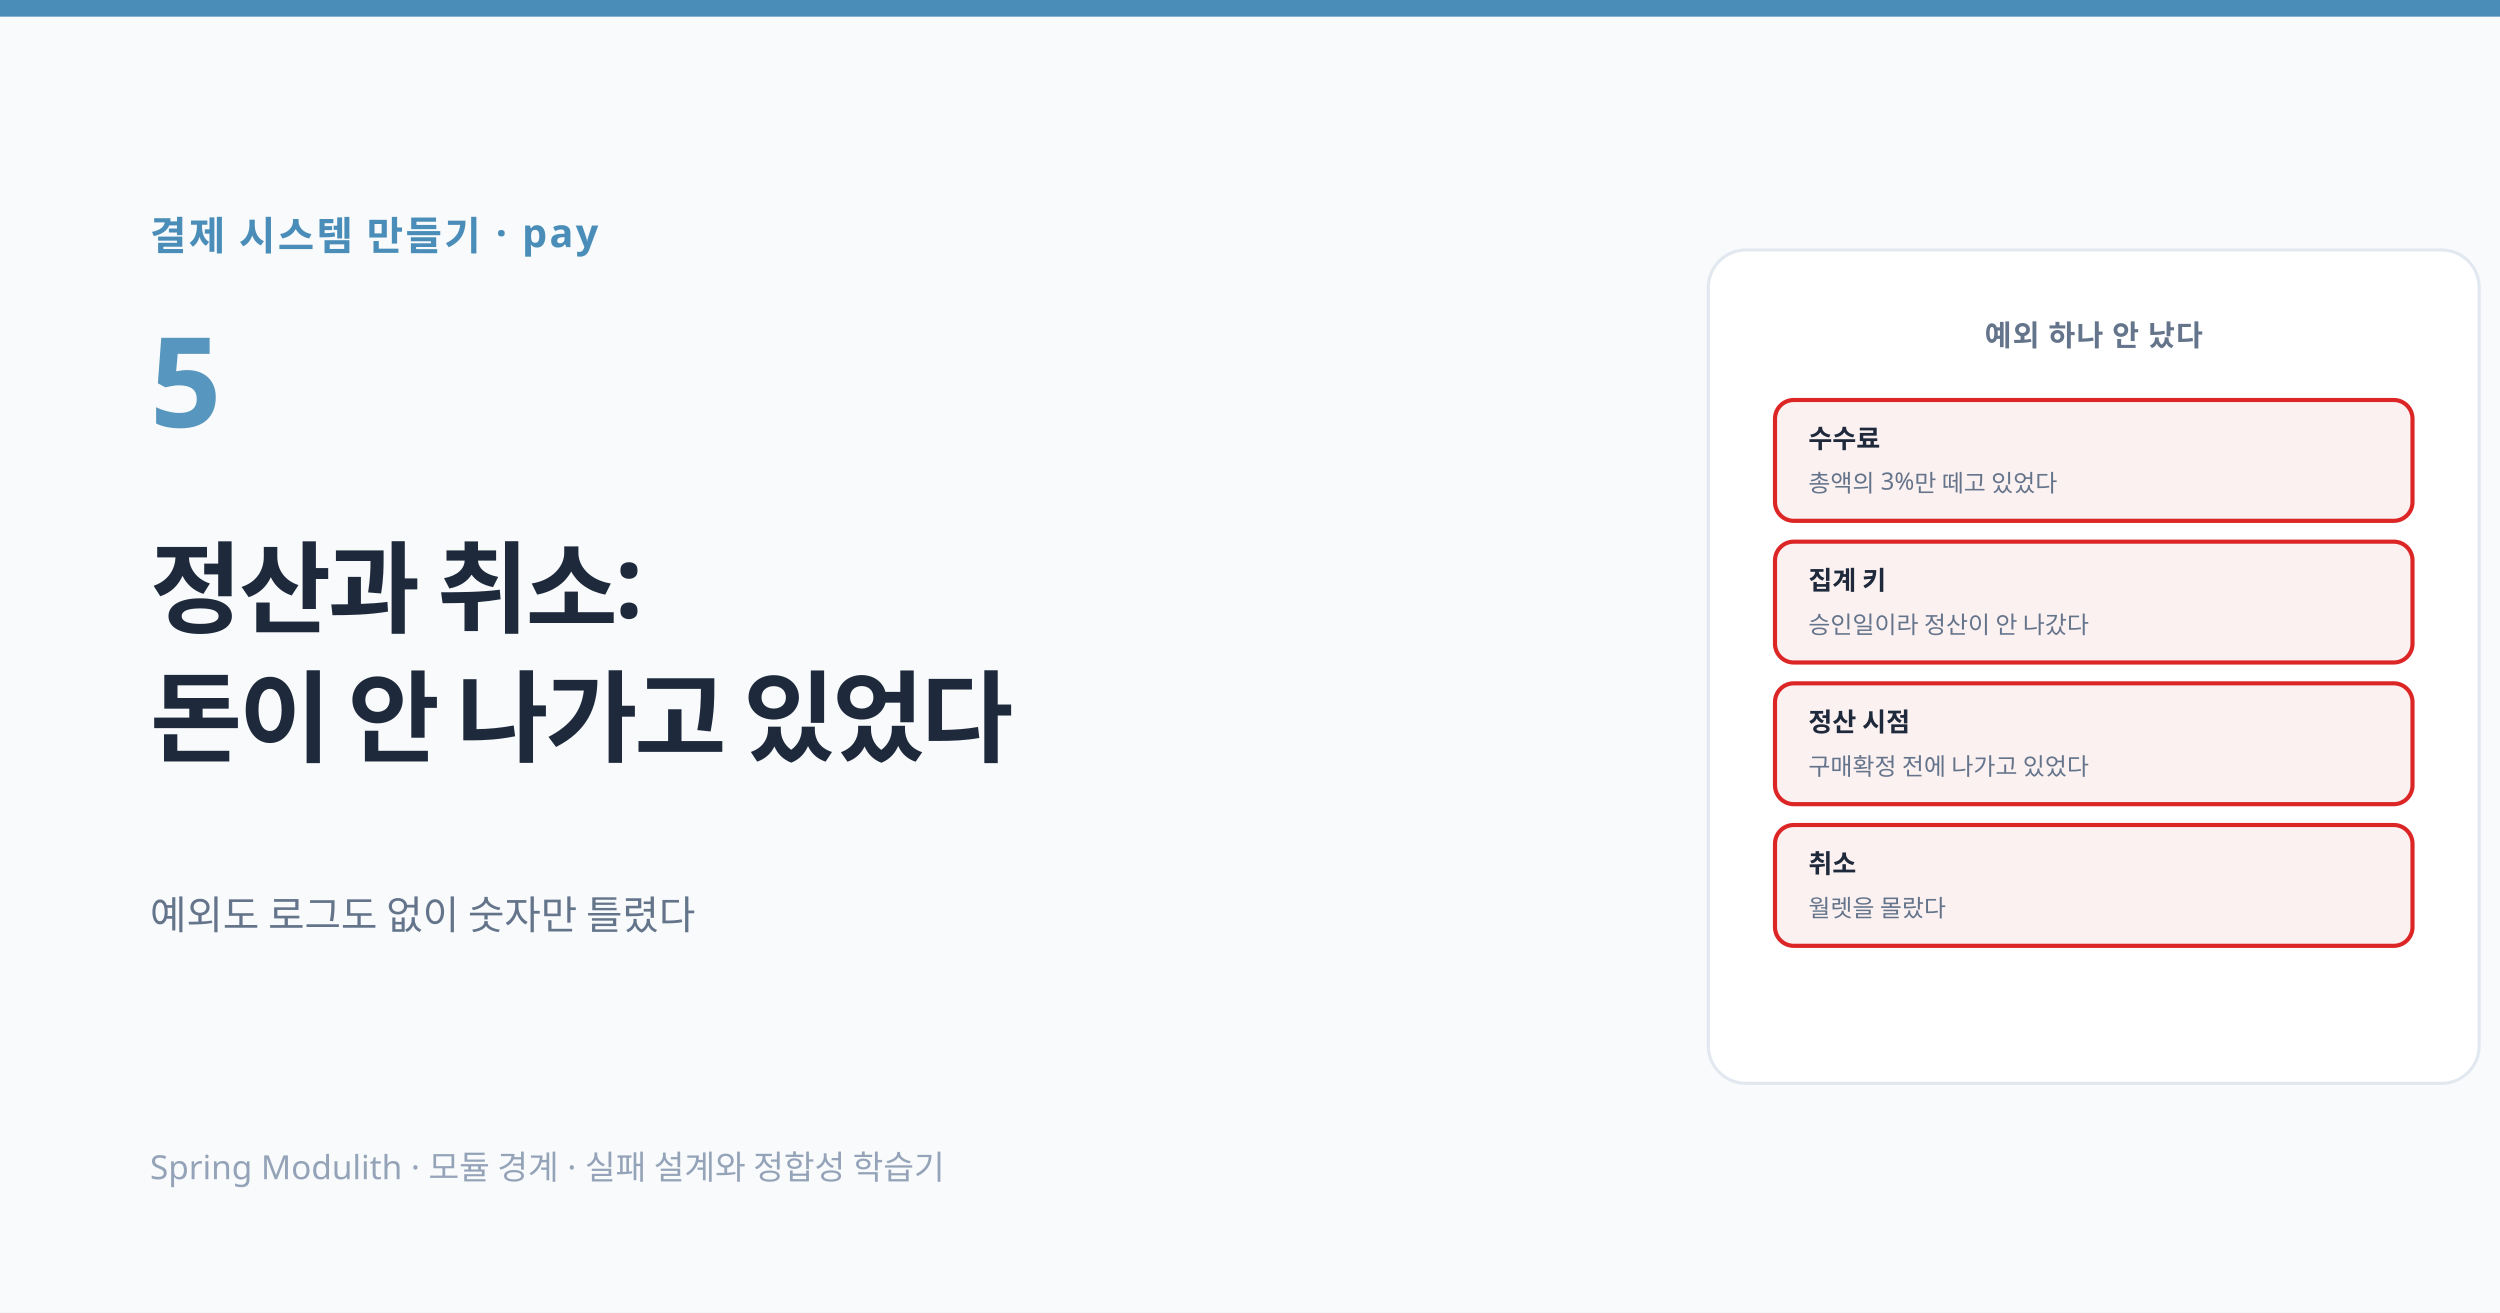
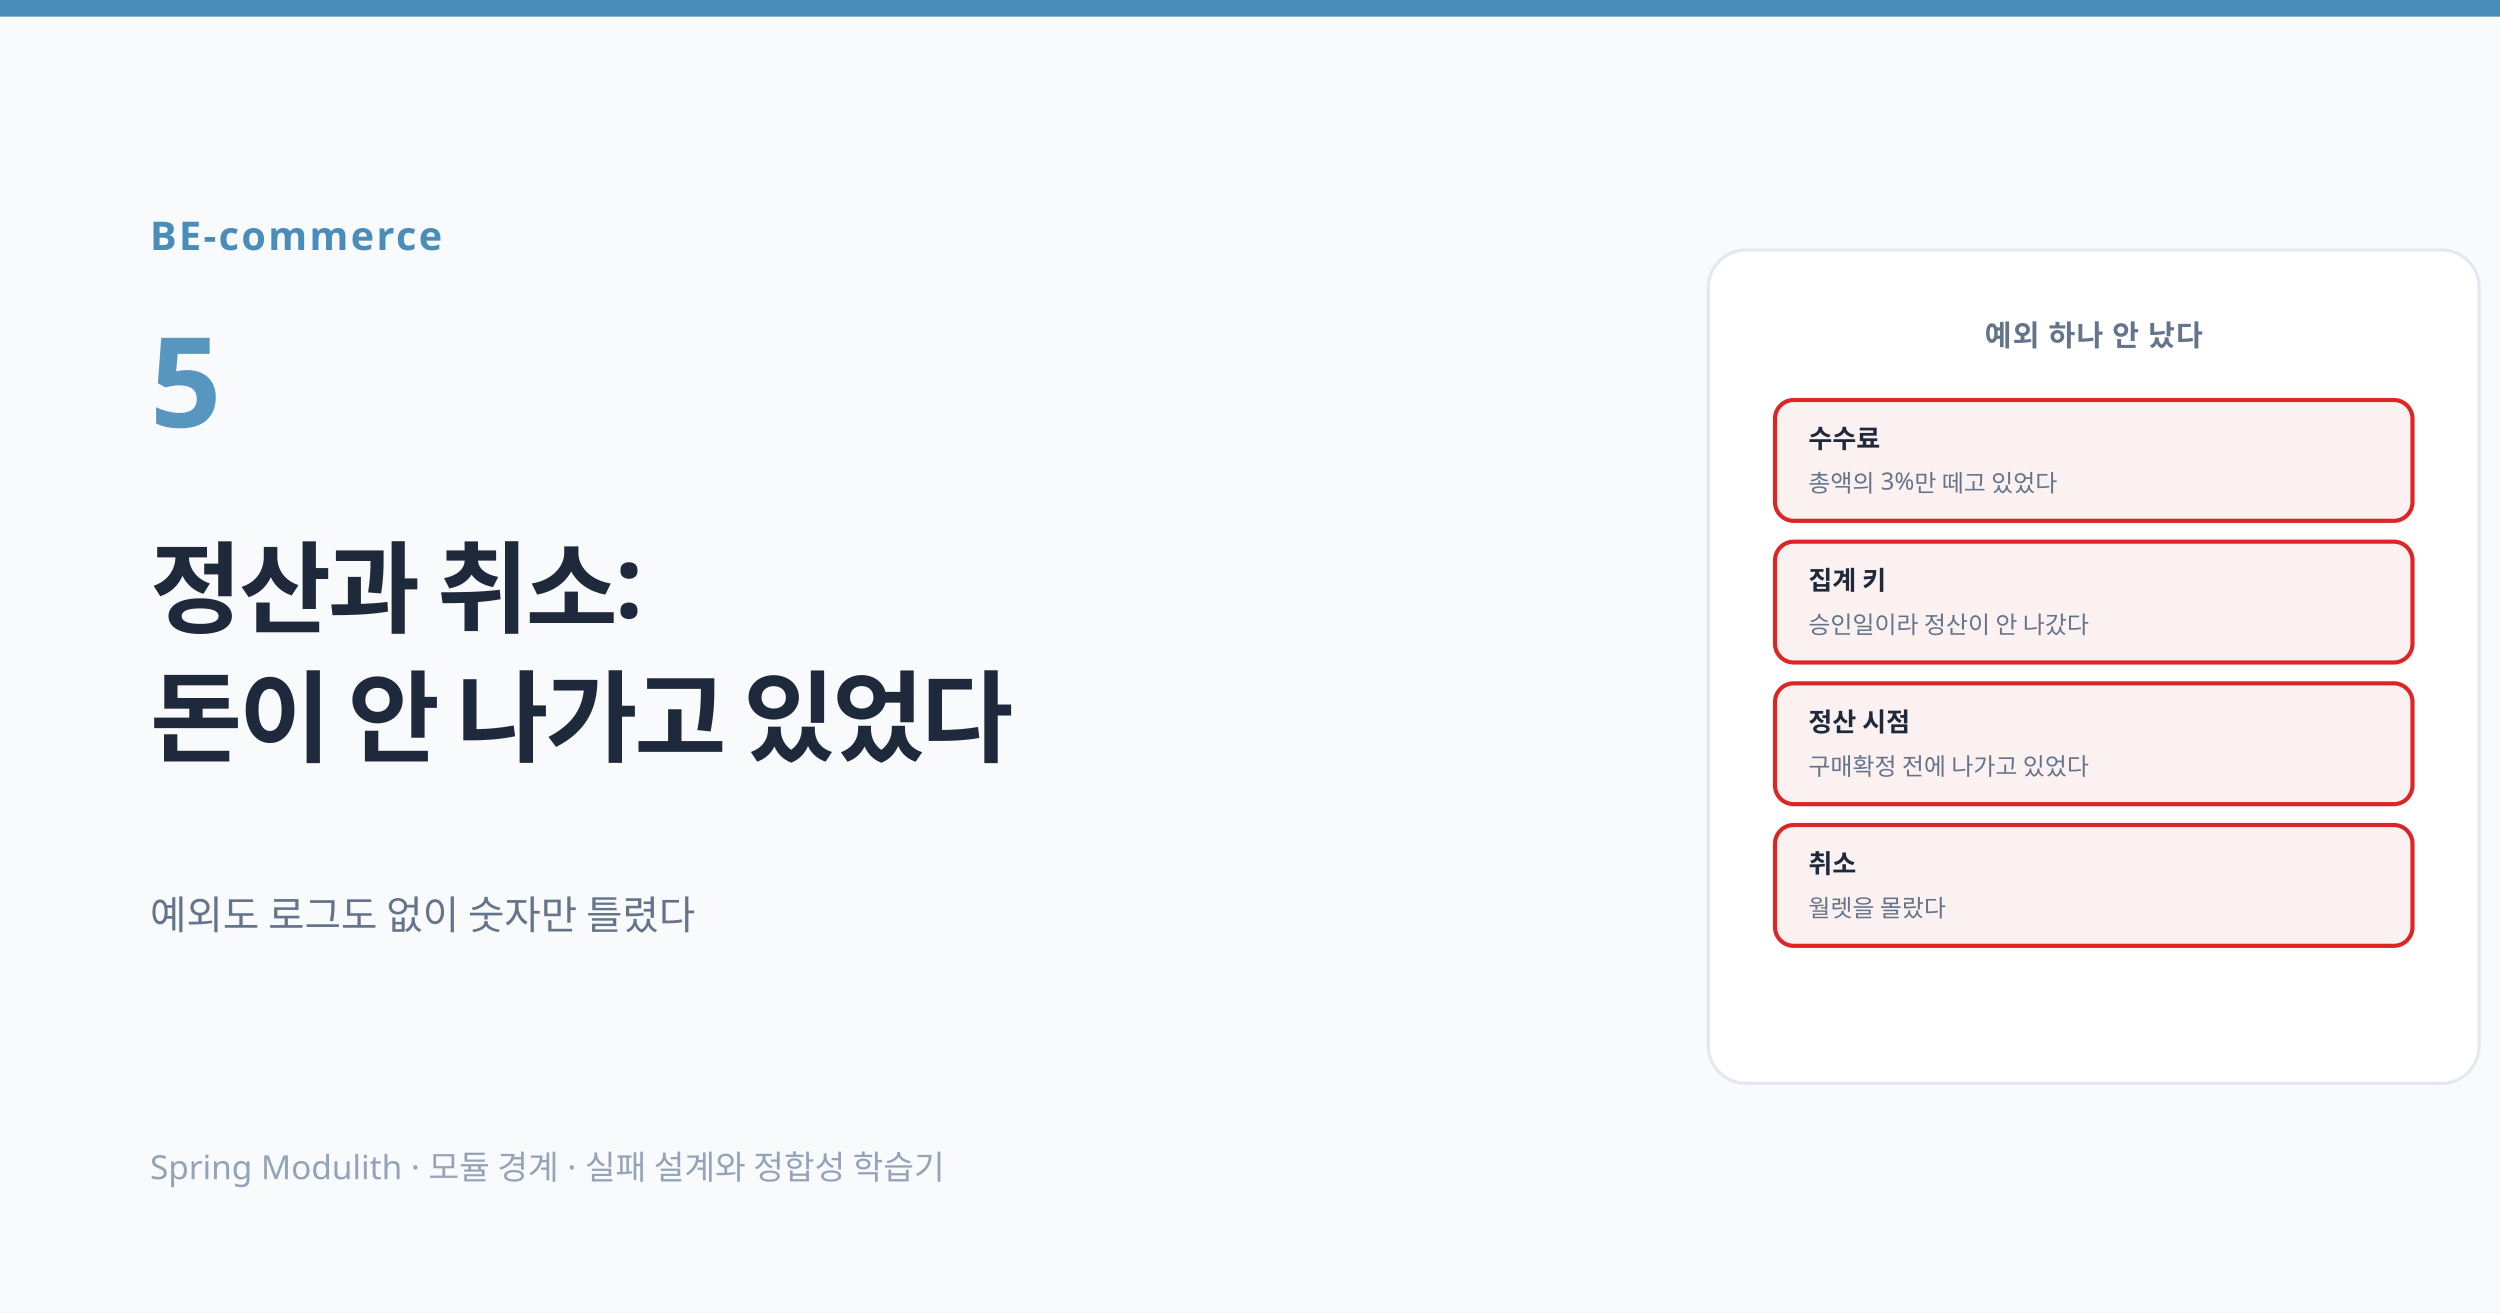
<svg xmlns="http://www.w3.org/2000/svg" viewBox="0 0 1200 630" font-family="'Pretendard', 'Apple SD Gothic Neo', system-ui, sans-serif">
  <rect width="1200" height="630" fill="#f8fafb" />
  <rect width="1200" height="8" fill="#4a8db8" />
  <rect x="820" y="120" width="370" height="400" rx="18" fill="#ffffff" stroke="#e2e8f0" stroke-width="1.5" />
  <text x="1005" y="166" text-anchor="middle" font-size="14" font-weight="700" fill="#64748b" letter-spacing="0.04em">예외 하나 안 났다</text>
  <rect x="852" y="192" width="306" height="58" rx="9" fill="#dc262610" stroke="#dc2626" stroke-width="2" />
  <text x="868" y="215" font-size="12.5" font-weight="700" fill="#1e293b">수수료</text>
  <text x="868" y="236" font-size="11.5" fill="#64748b">총액의 3%만 떼고 있었다</text>
  <rect x="852" y="260" width="306" height="58" rx="9" fill="#dc262610" stroke="#dc2626" stroke-width="2" />
  <text x="868" y="283" font-size="12.5" font-weight="700" fill="#1e293b">집계 키</text>
  <text x="868" y="304" font-size="11.5" fill="#64748b">승인일이라 정산이 안 나갔다</text>
  <rect x="852" y="328" width="306" height="58" rx="9" fill="#dc262610" stroke="#dc2626" stroke-width="2" />
  <text x="868" y="351" font-size="12.5" font-weight="700" fill="#1e293b">정산 시점</text>
  <text x="868" y="372" font-size="11.5" fill="#64748b">구매확정 전에 나가고 있었다</text>
  <rect x="852" y="396" width="306" height="58" rx="9" fill="#dc262610" stroke="#dc2626" stroke-width="2" />
  <text x="868" y="419" font-size="12.5" font-weight="700" fill="#1e293b">취소</text>
  <text x="868" y="440" font-size="11.5" fill="#64748b">월렛을 몰랐다</text>
-   <text x="72" y="120" font-size="19" font-weight="700" fill="#4a8db8" letter-spacing="0.06em">결제 시스템 만들기 · pay</text>
+   <text x="72" y="120" font-size="19" font-weight="700" fill="#4a8db8" letter-spacing="0.06em">BE-commerce</text>
  <text x="72" y="205" font-size="60" font-weight="900" fill="#4a8db8" opacity="0.92">5</text>
  <text x="72" y="300" font-size="48" font-weight="800" fill="#1e293b" letter-spacing="-0.03em">정산과 취소:</text>
  <text x="72" y="362" font-size="48" font-weight="800" fill="#1e293b" letter-spacing="-0.03em">돈이 안 나가고 있었다</text>
  <text x="72" y="446" font-size="19" fill="#64748b">예외도 로그도 없이 숫자만 틀렸다</text>
  <text x="72" y="566" font-size="16" fill="#94a3b8">Spring Modulith · 모듈 경계 · 실패 설계와 정합성 학습기</text>
</svg>
